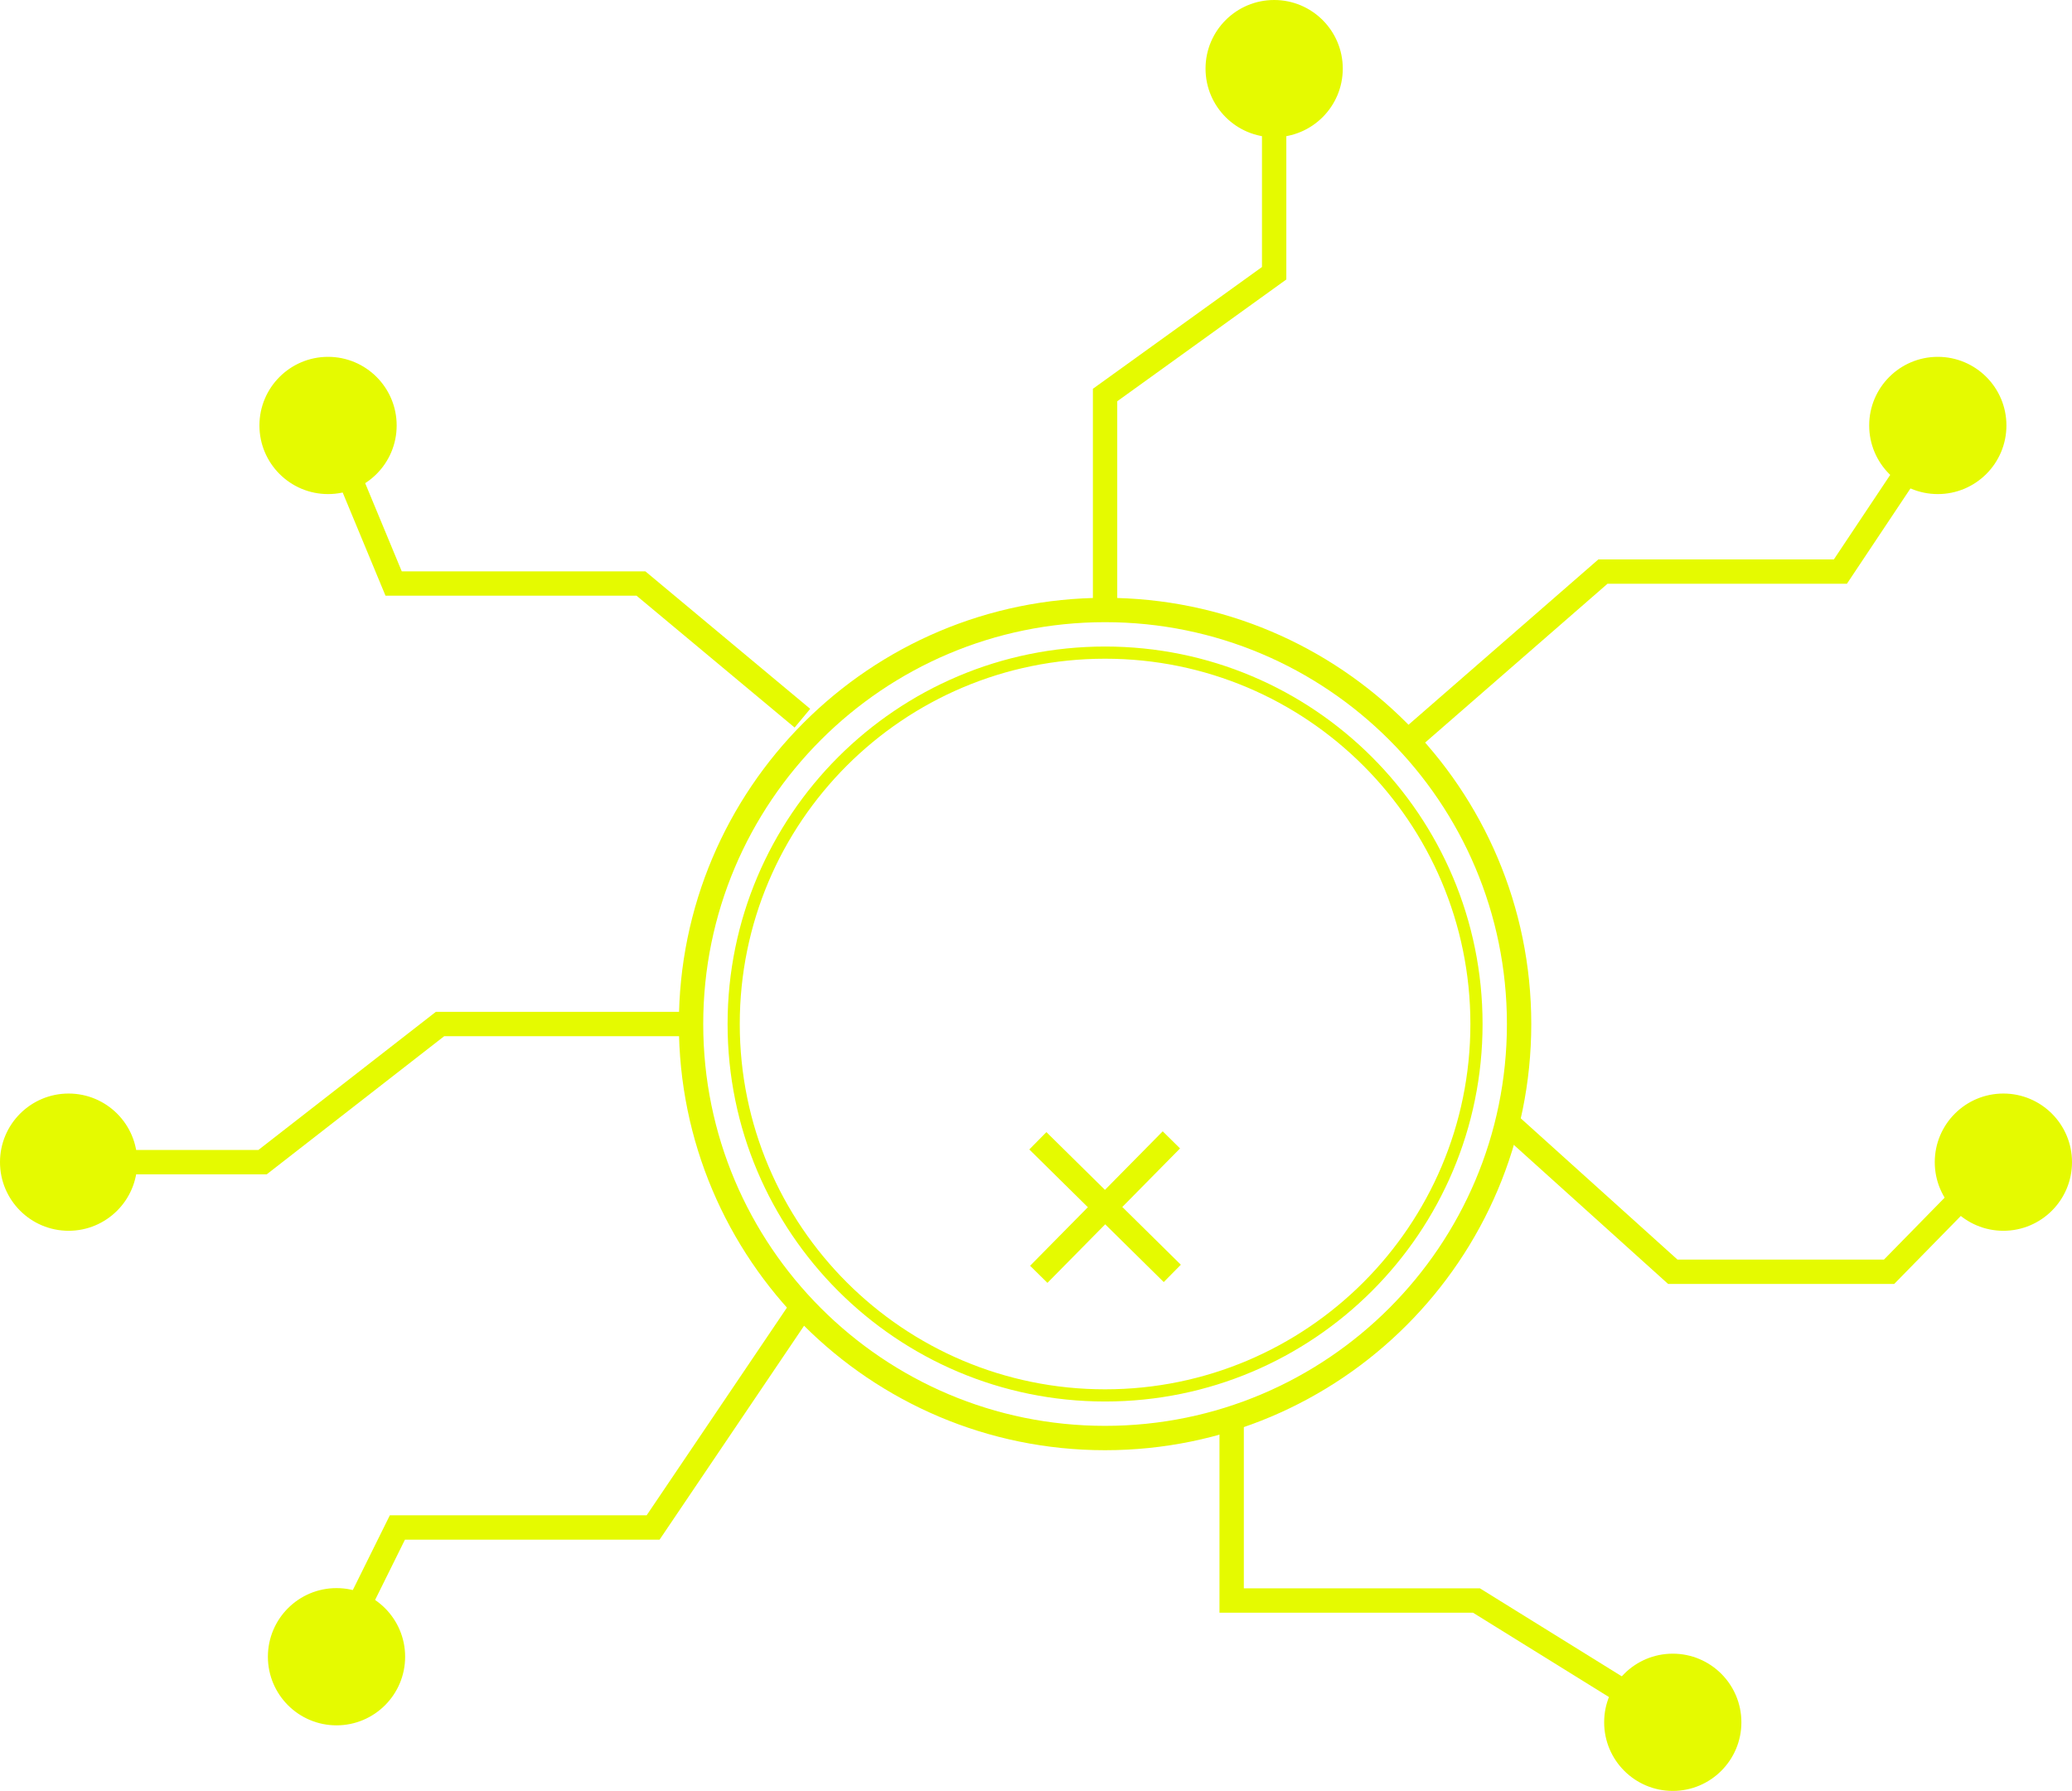
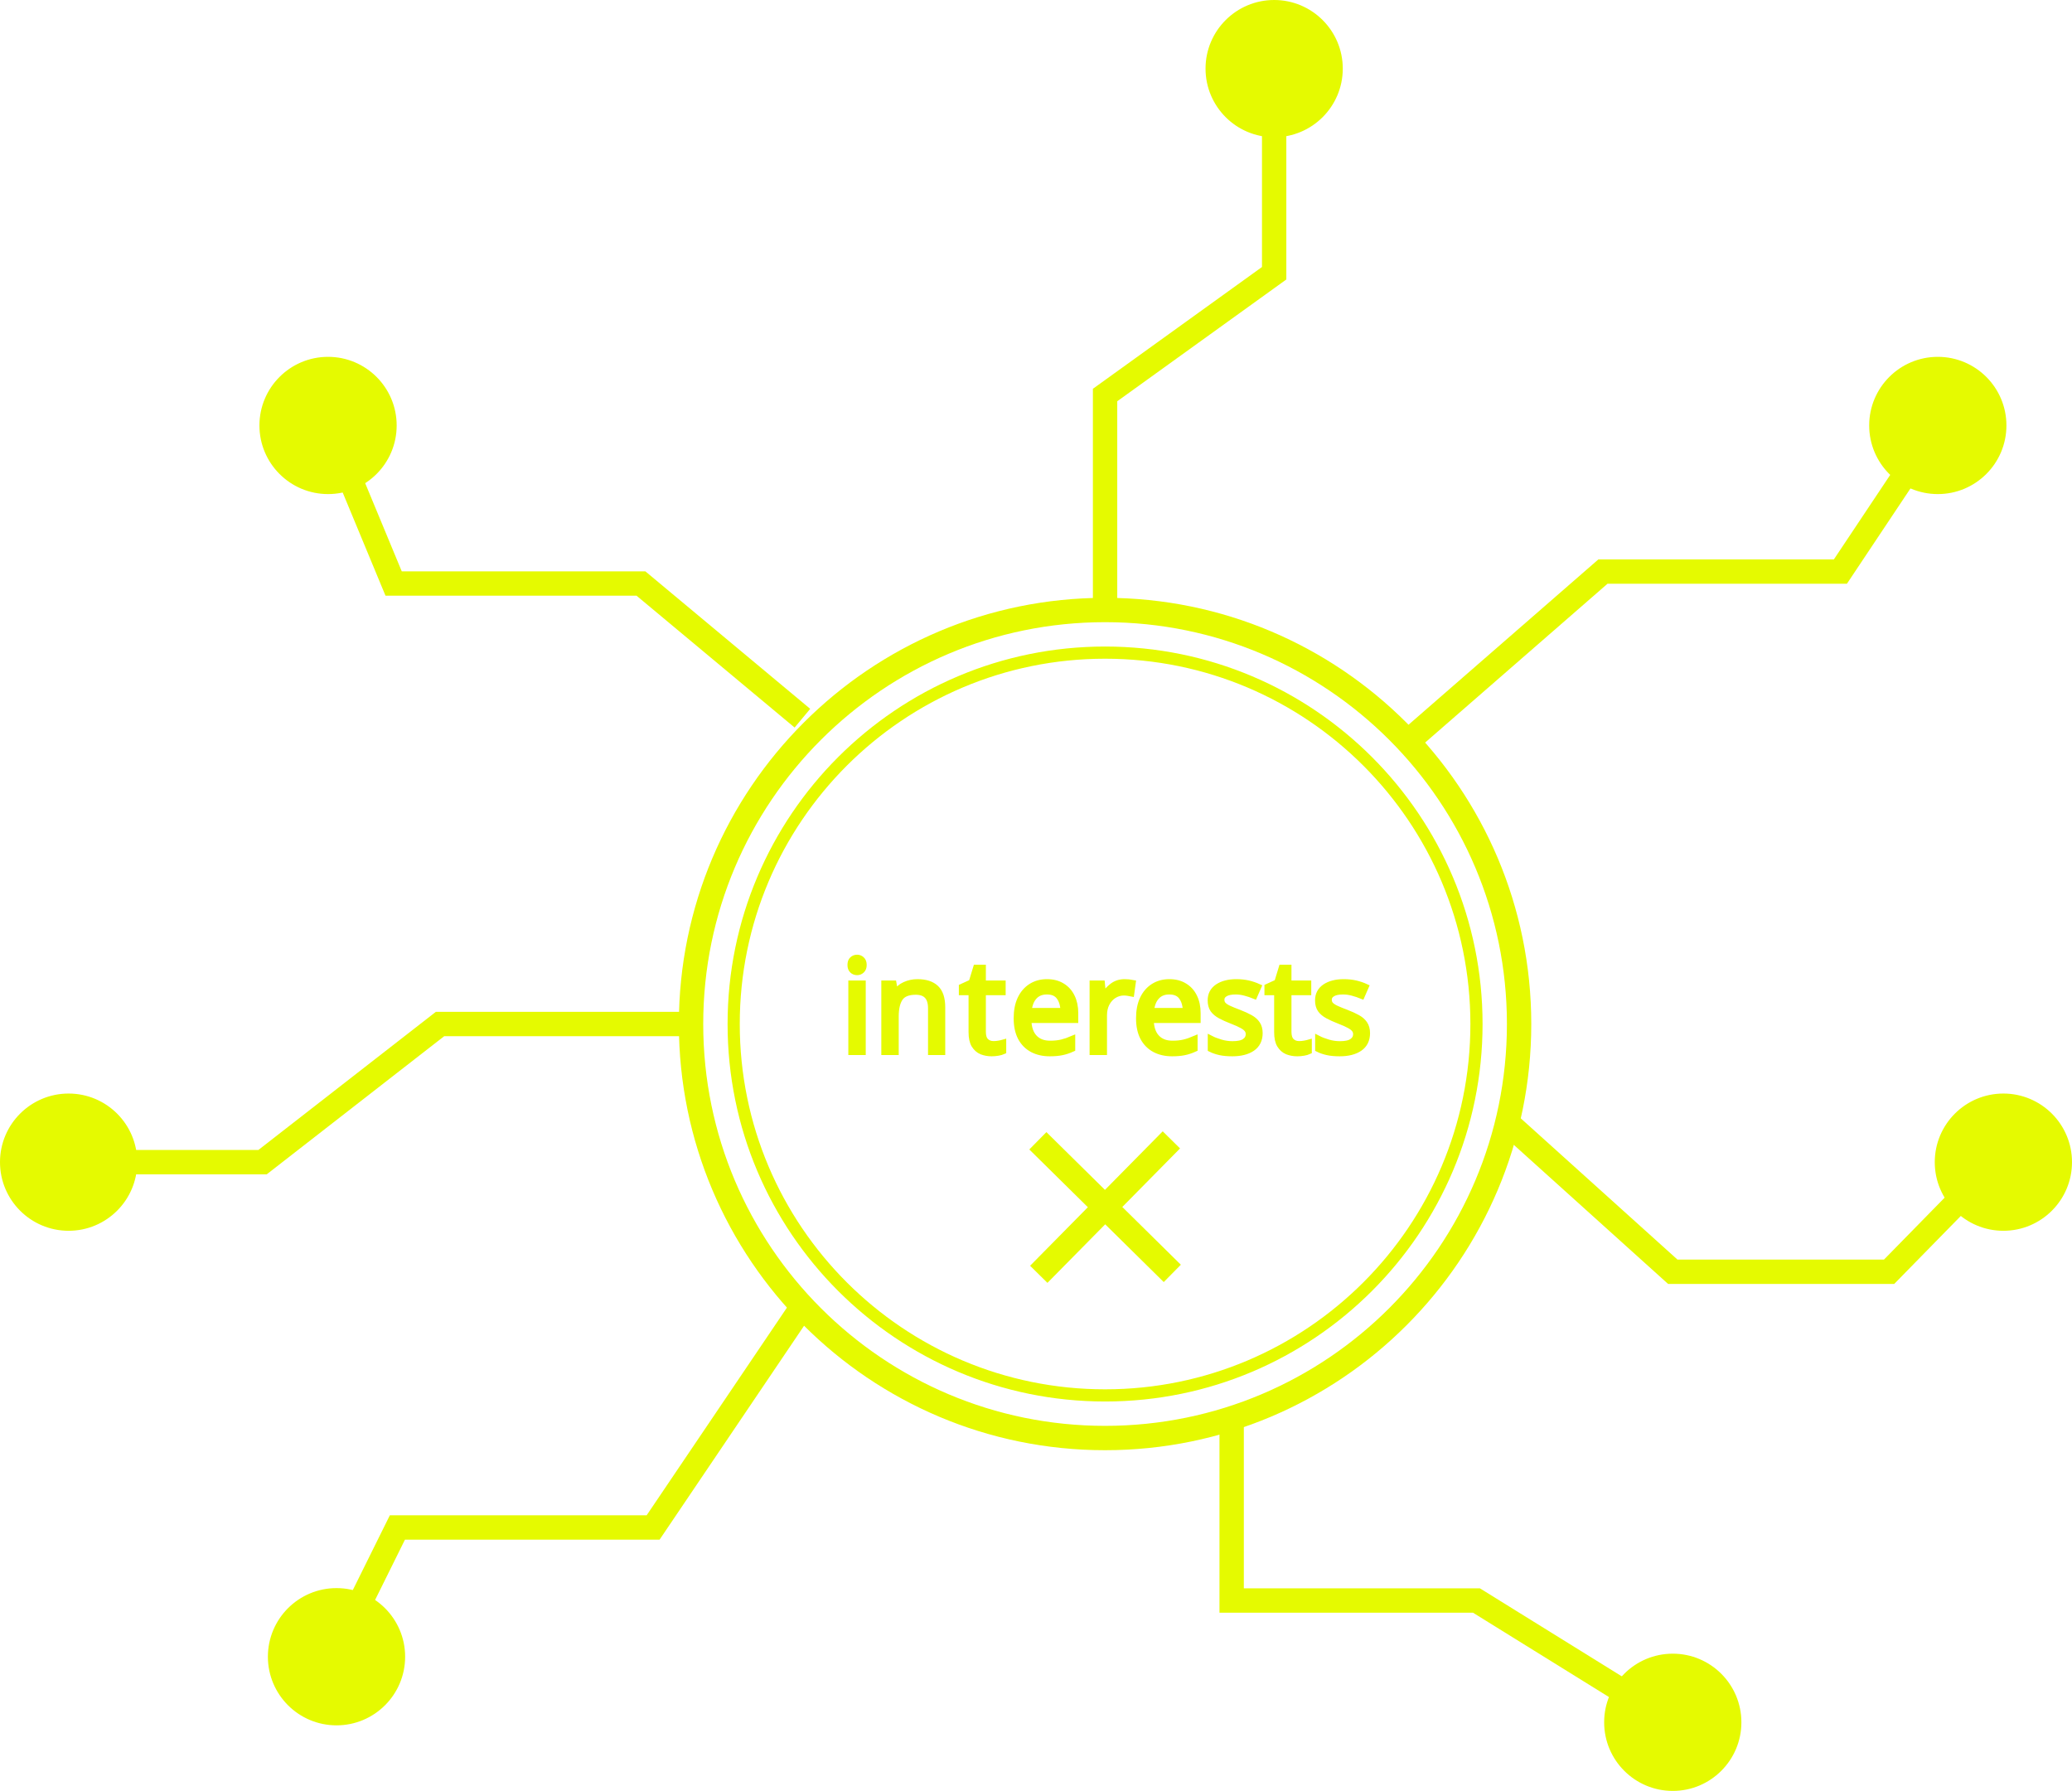
- <svg xmlns="http://www.w3.org/2000/svg" id="Layer_1" data-name="Layer 1" viewBox="0 0 340.31 294.15">
+ <svg xmlns="http://www.w3.org/2000/svg" id="Layer_5" data-name="Layer 5" viewBox="0 0 340.31 294.15">
  <defs>
-     <style>.cls-1,.cls-2{fill:none;}.cls-1,.cls-2,.cls-3{stroke:#e5fa00;}.cls-1,.cls-2,.cls-3,.cls-4{stroke-miterlimit:10;}.cls-1{stroke-width:4px;}.cls-2{stroke-width:2px;}.cls-3{fill:#e5fa00;}.cls-4{fill:#13bdb7;stroke:#13bdb7;}</style>
+     <style>.cls-1,.cls-2{fill:none;}.cls-1,.cls-2,.cls-3,.cls-4{stroke:#e5fa00;stroke-miterlimit:10;}.cls-1{stroke-width:4px;}.cls-2{stroke-width:2px;}.cls-3,.cls-4{fill:#e5fa00;}.cls-4{font-size:21px;font-family:Montserrat;}</style>
  </defs>
  <circle class="cls-1" cx="181.5" cy="168.19" r="68" />
  <circle class="cls-2" cx="181.5" cy="168.19" r="61" />
  <circle class="cls-3" cx="209.27" cy="11.27" r="10.77" />
  <circle class="cls-3" cx="318.27" cy="69.88" r="10.77" />
  <circle class="cls-3" cx="329.04" cy="190.88" r="10.77" />
  <circle class="cls-3" cx="274.74" cy="282.88" r="10.77" />
  <circle class="cls-3" cx="55.27" cy="272.11" r="10.77" />
  <circle class="cls-3" cx="11.27" cy="190.88" r="10.77" />
  <circle class="cls-3" cx="53.88" cy="69.88" r="10.77" />
-   <path class="cls-4" d="M184.1,295" transform="translate(-466.73 -352.12)" />
  <line class="cls-1" x1="192.39" y1="187.22" x2="170.61" y2="209.3" />
  <line class="cls-1" x1="170.46" y1="187.37" x2="192.54" y2="209.15" />
  <polyline class="cls-1" points="181.5 100.19 181.5 64.88 209.27 44.88 209.27 11.27" />
  <polyline class="cls-1" points="231.21 121.8 263.27 93.88 302.27 93.88 318.27 69.88" />
  <path class="cls-1" d="M487,430" transform="translate(-466.73 -352.12)" />
  <path class="cls-1" d="M522,452.31" transform="translate(-466.73 -352.12)" />
  <polyline class="cls-1" points="247.56 184.38 274.74 208.88 310.27 208.88 334.27 184.38" />
  <polyline class="cls-1" points="131.79 214.58 107.27 250.88 65.27 250.88 53.88 273.88" />
  <polyline class="cls-1" points="202.29 232.94 202.29 262.88 242.5 262.88 274.74 282.88" />
  <polyline class="cls-1" points="131.79 117.96 105.27 95.84 64.65 95.84 53.88 69.88" />
  <polyline class="cls-1" points="113.5 168.19 72.27 168.19 43.12 190.88 11.27 190.88" />
+   <text class="cls-4" transform="translate(138.05 172.79)">in<tspan x="19.59" y="0">t</tspan>
+     <tspan x="27.78" y="0">erests</tspan>
+   </text>
</svg>
